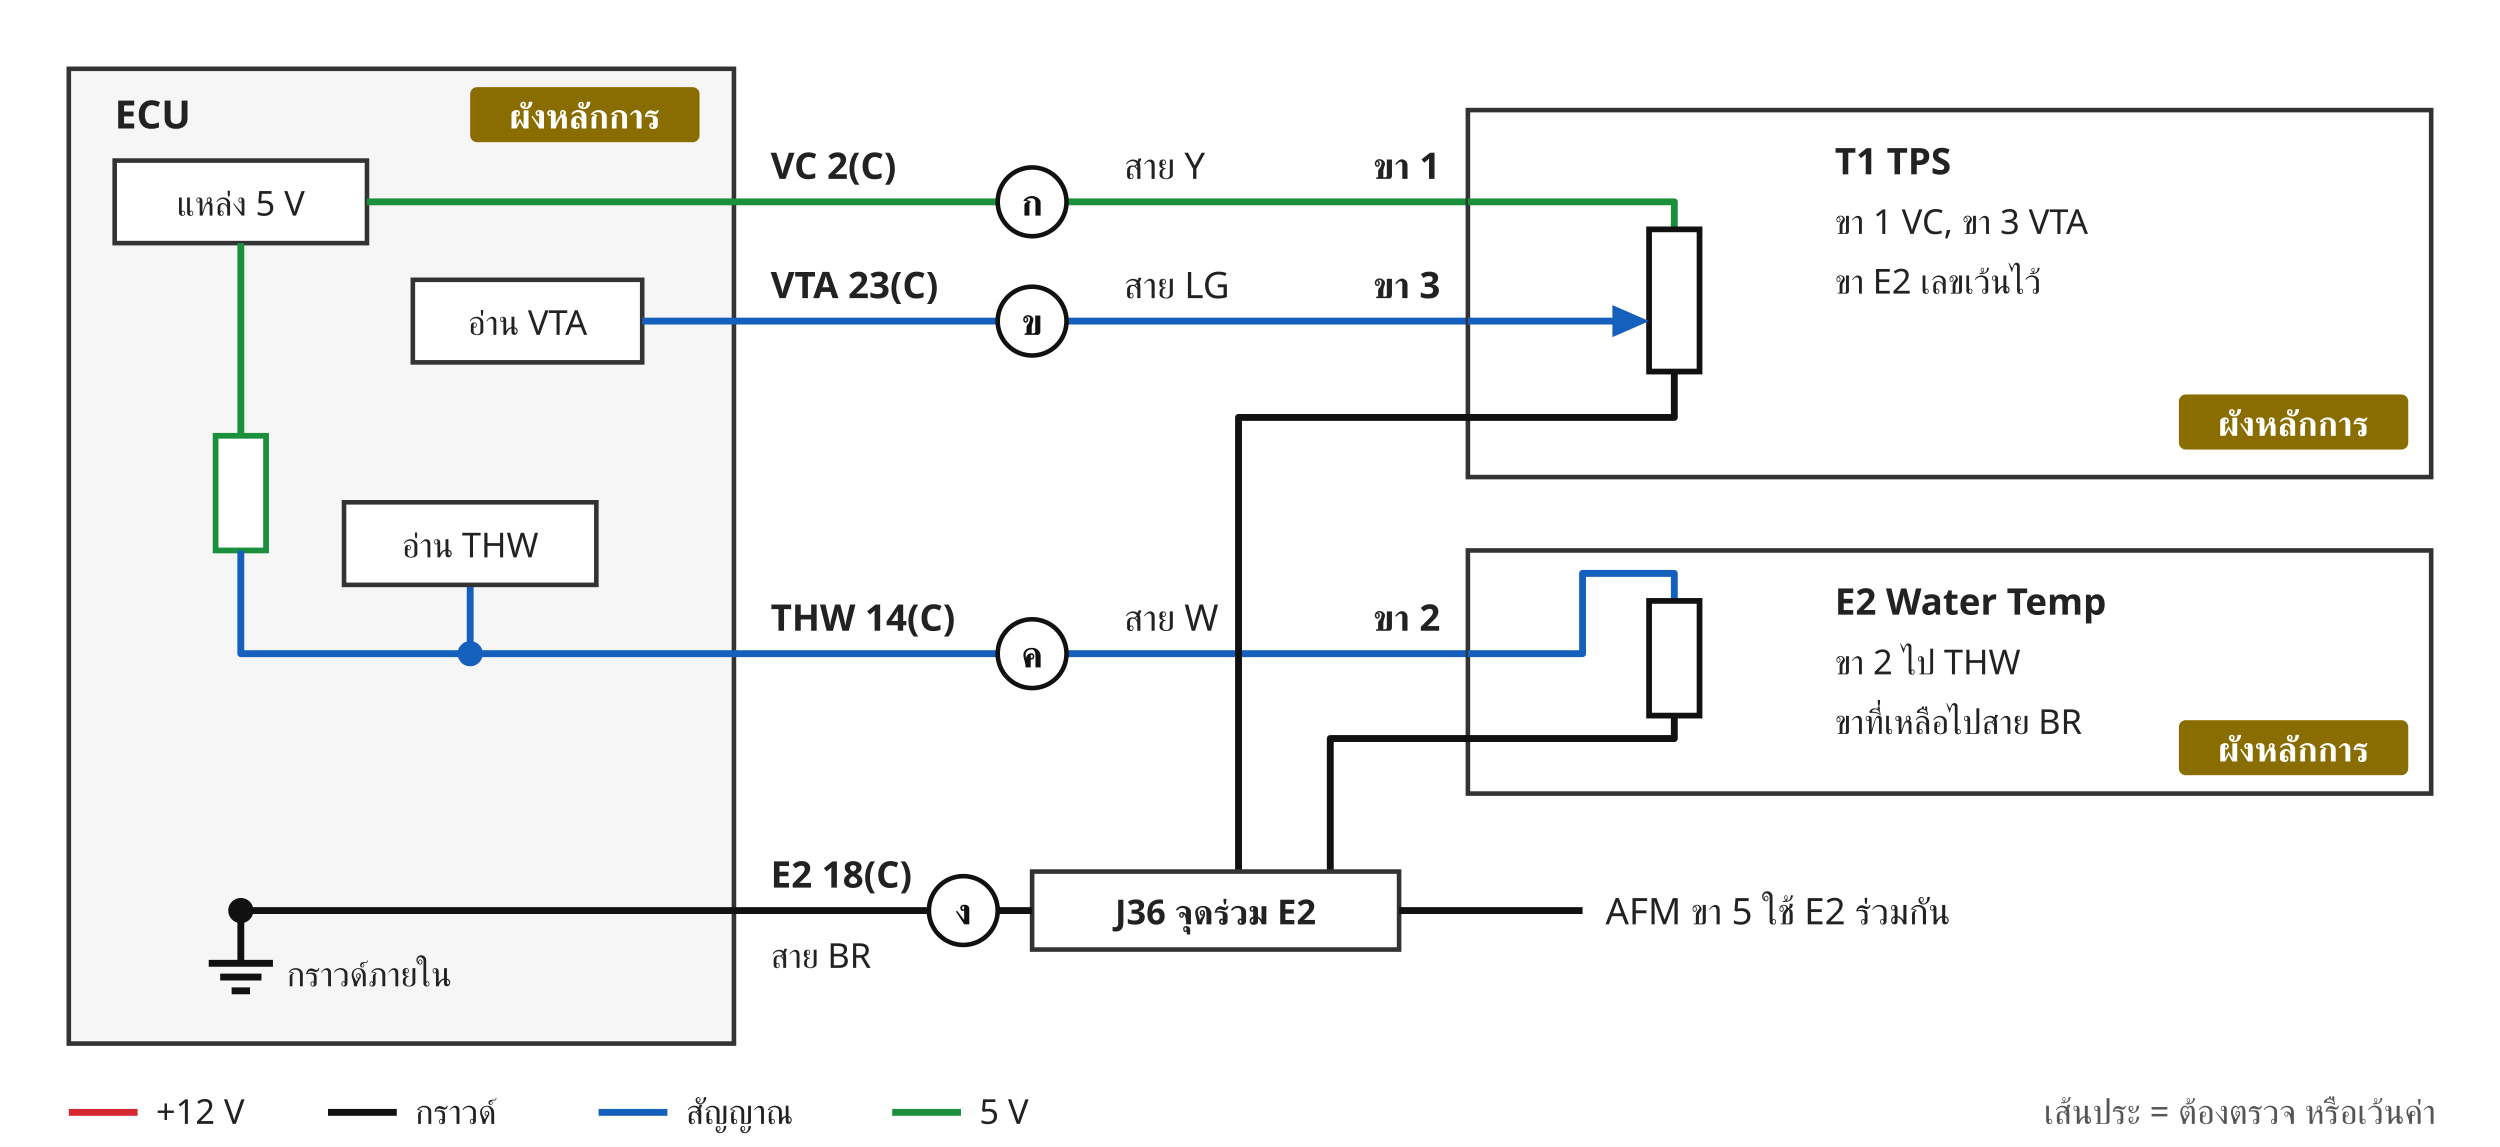
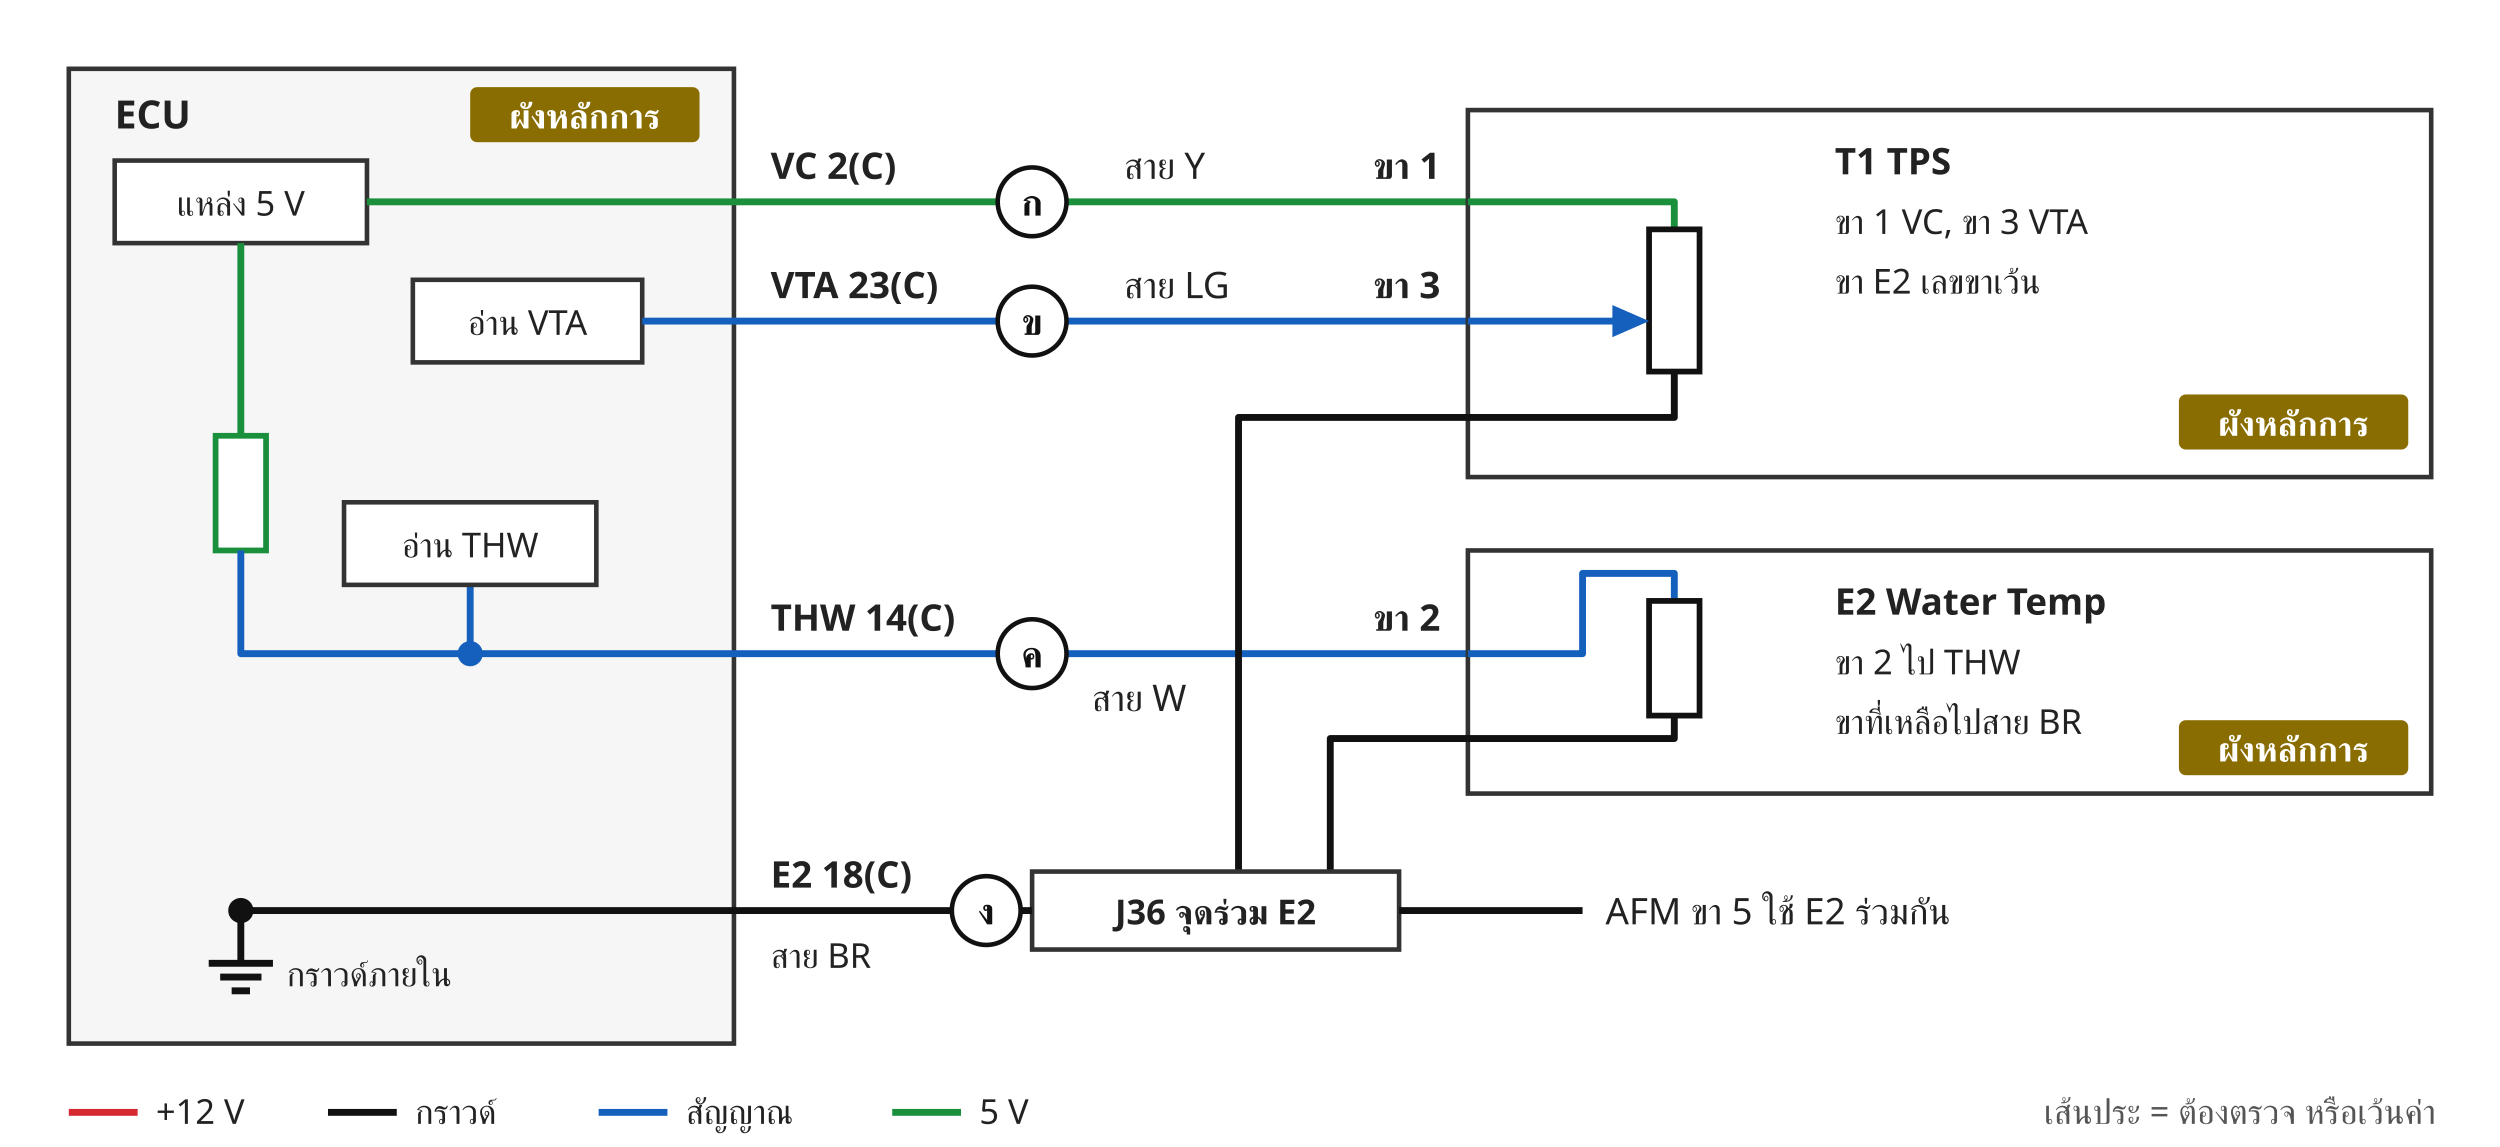
<svg xmlns="http://www.w3.org/2000/svg" viewBox="0 0 1090 500" width="1090" height="500" font-family="Tahoma, &quot;Leelawadee UI&quot;, sans-serif">
  <rect width="1090" height="500" fill="#ffffff" />
  <rect class="box" x="30" y="30" width="290" height="425" fill="#f6f6f6" stroke="#333333" stroke-width="2" />
  <text x="50" y="56" font-size="17" text-anchor="start" fill="#222222" font-weight="bold">ECU</text>
  <g class="tag">
    <rect x="205" y="38" width="100" height="24" rx="3" fill="#8a6d00" />
    <text x="255" y="56" font-size="15" font-weight="bold" fill="#ffffff" text-anchor="middle">ผังหลักการ</text>
  </g>
  <rect class="box" x="50" y="70" width="110" height="36" fill="#ffffff" stroke="#333333" stroke-width="2" />
  <text x="105" y="94" font-size="15" text-anchor="middle" fill="#222222">แหล่ง 5 V</text>
  <polyline class="wire" points="160,88 640,88" fill="none" stroke="#1a8f3c" stroke-width="3" stroke-linejoin="round" />
  <text x="336" y="78" font-size="16" text-anchor="start" fill="#222222" font-weight="bold">VC 2(C)</text>
  <text x="490" y="78" font-size="16" text-anchor="start" fill="#222222">สาย Y</text>
  <text x="628" y="78" font-size="16" text-anchor="end" fill="#222222" font-weight="bold">ขา 1</text>
  <rect class="box" x="180" y="122" width="100" height="36" fill="#ffffff" stroke="#333333" stroke-width="2" />
  <text x="230" y="146" font-size="15" text-anchor="middle" fill="#222222">อ่าน VTA</text>
  <polyline class="wire" points="280,140 640,140" fill="none" stroke="#1560bd" stroke-width="3" stroke-linejoin="round" />
  <text x="336" y="130" font-size="16" text-anchor="start" fill="#222222" font-weight="bold">VTA 23(C)</text>
  <text x="490" y="130" font-size="16" text-anchor="start" fill="#222222">สาย LG</text>
  <text x="628" y="130" font-size="16" text-anchor="end" fill="#222222" font-weight="bold">ขา 3</text>
  <polyline class="wire" points="105,106 105,190" fill="none" stroke="#1a8f3c" stroke-width="3" stroke-linejoin="round" />
  <rect class="sym" x="94" y="190" width="22" height="50" fill="#ffffff" stroke="#1a8f3c" stroke-width="2.5" />
  <polyline class="wire" points="105,240 105,285 320,285" fill="none" stroke="#1560bd" stroke-width="3" stroke-linejoin="round" />
  <circle class="dot" cx="205" cy="285" r="5.5" fill="#1560bd" />
  <polyline class="wire" points="205,285 205,255" fill="none" stroke="#1560bd" stroke-width="3" stroke-linejoin="round" />
  <rect class="box" x="150" y="219" width="110" height="36" fill="#ffffff" stroke="#333333" stroke-width="2" />
  <text x="205" y="243" font-size="15" text-anchor="middle" fill="#222222">อ่าน THW</text>
  <polyline class="wire" points="320,285 640,285" fill="none" stroke="#1560bd" stroke-width="3" stroke-linejoin="round" />
  <text x="336" y="275" font-size="16" text-anchor="start" fill="#222222" font-weight="bold">THW 14(C)</text>
-   <text x="490" y="275" font-size="16" text-anchor="start" fill="#222222">สาย W</text>
+   <text x="476" y="310" font-size="16" text-anchor="start" fill="#222222">สาย W</text>
  <text x="628" y="275" font-size="16" text-anchor="end" fill="#222222" font-weight="bold">ขา 2</text>
  <rect class="box" x="640" y="48" width="420" height="160" fill="#ffffff" stroke="#333333" stroke-width="2" />
  <text x="800" y="76" font-size="16" text-anchor="start" fill="#222222" font-weight="bold">T1 TPS</text>
  <text x="800" y="102" font-size="15" text-anchor="start" fill="#222222">ขา 1 VC, ขา 3 VTA</text>
-   <text x="800" y="128" font-size="15" text-anchor="start" fill="#222222">ขา E2 เลขเว้นไว้</text>
+   <text x="800" y="128" font-size="15" text-anchor="start" fill="#222222">ขา E2 เลขขาเว้น</text>
  <polyline class="wire" points="640,88 730,88 730,100" fill="none" stroke="#1a8f3c" stroke-width="3" stroke-linejoin="round" />
  <rect class="sym" x="719" y="100" width="22" height="62" fill="#ffffff" stroke="#111111" stroke-width="2.5" />
  <polyline class="wire" points="730,162 730,182 640,182" fill="none" stroke="#111111" stroke-width="3" stroke-linejoin="round" />
  <polyline class="wire" points="640,140 704,140" fill="none" stroke="#1560bd" stroke-width="3" stroke-linejoin="round" />
  <polygon class="sym" points="703,133 703,147 719,140" fill="#1560bd" />
  <g class="tag">
    <rect x="950" y="172" width="100" height="24" rx="3" fill="#8a6d00" />
    <text x="1000" y="190" font-size="15" font-weight="bold" fill="#ffffff" text-anchor="middle">ผังหลักการ</text>
  </g>
  <rect class="box" x="640" y="240" width="420" height="106" fill="#ffffff" stroke="#333333" stroke-width="2" />
  <text x="800" y="268" font-size="16" text-anchor="start" fill="#222222" font-weight="bold">E2 Water Temp</text>
  <text x="800" y="294" font-size="15" text-anchor="start" fill="#222222">ขา 2 ไป THW</text>
  <text x="800" y="320" font-size="15" text-anchor="start" fill="#222222">ขาที่เหลือไปสาย BR</text>
  <polyline class="wire" points="640,285 690,285 690,250 730,250 730,262" fill="none" stroke="#1560bd" stroke-width="3" stroke-linejoin="round" />
  <rect class="sym" x="719" y="262" width="22" height="50" fill="#ffffff" stroke="#111111" stroke-width="2.5" />
  <g class="tag">
    <rect x="950" y="314" width="100" height="24" rx="3" fill="#8a6d00" />
    <text x="1000" y="332" font-size="15" font-weight="bold" fill="#ffffff" text-anchor="middle">ผังหลักการ</text>
  </g>
  <polyline class="wire" points="730,312 730,322 640,322" fill="none" stroke="#111111" stroke-width="3" stroke-linejoin="round" />
  <polyline class="wire" points="640,182 540,182 540,380" fill="none" stroke="#111111" stroke-width="3" stroke-linejoin="round" />
  <polyline class="wire" points="640,322 580,322 580,380" fill="none" stroke="#111111" stroke-width="3" stroke-linejoin="round" />
  <rect class="box" x="450" y="380" width="160" height="34" fill="#ffffff" stroke="#333333" stroke-width="2" />
  <text x="530" y="403" font-size="15" text-anchor="middle" fill="#222222" font-weight="bold">J36 จุดร่วม E2</text>
  <polyline class="wire" points="450,397 105,397" fill="none" stroke="#111111" stroke-width="3" stroke-linejoin="round" />
  <text x="336" y="387" font-size="16" text-anchor="start" fill="#222222" font-weight="bold">E2 18(C)</text>
  <text x="336" y="422" font-size="15" text-anchor="start" fill="#222222">สาย BR</text>
  <circle class="dot" cx="105" cy="397" r="5.5" fill="#111111" />
  <polyline class="wire" points="105,397 105,420" fill="none" stroke="#111111" stroke-width="3" stroke-linejoin="round" />
  <g class="sym" stroke="#111111" stroke-width="3">
    <line x1="91" y1="420" x2="119" y2="420" />
    <line x1="96" y1="426" x2="114" y2="426" />
    <line x1="101" y1="432" x2="109" y2="432" />
  </g>
  <text x="125" y="430" font-size="15" text-anchor="start" fill="#222222">กราวด์ภายใน</text>
  <polyline class="wire" points="610,397 690,397" fill="none" stroke="#111111" stroke-width="3" stroke-linejoin="round" />
  <text x="700" y="403" font-size="16" text-anchor="start" fill="#222222">AFM ขา 5 ใช้ E2 ร่วมกัน</text>
  <g class="mk">
    <circle cx="450" cy="88" r="15" fill="#ffffff" stroke="#111111" stroke-width="2" />
    <text x="450" y="94" font-size="16" font-weight="bold" text-anchor="middle" fill="#111111">ก</text>
  </g>
  <g class="mk">
    <circle cx="450" cy="140" r="15" fill="#ffffff" stroke="#111111" stroke-width="2" />
    <text x="450" y="146" font-size="16" font-weight="bold" text-anchor="middle" fill="#111111">ข</text>
  </g>
  <g class="mk">
    <circle cx="450" cy="285" r="15" fill="#ffffff" stroke="#111111" stroke-width="2" />
    <text x="450" y="291" font-size="16" font-weight="bold" text-anchor="middle" fill="#111111">ค</text>
  </g>
  <g class="mk">
-     <circle cx="420" cy="397" r="15" fill="#ffffff" stroke="#111111" stroke-width="2" />
-     <text x="420" y="403" font-size="16" font-weight="bold" text-anchor="middle" fill="#111111">ง</text>
+     <circle cx="430" cy="397" r="15" fill="#ffffff" stroke="#111111" stroke-width="2" />
+     <text x="430" y="403" font-size="16" font-weight="bold" text-anchor="middle" fill="#111111">ง</text>
  </g>
  <polyline class="wire" points="30,485 60,485" fill="none" stroke="#d52830" stroke-width="3" stroke-linejoin="round" />
  <text x="68" y="490" font-size="15" text-anchor="start" fill="#222222">+12 V</text>
  <polyline class="wire" points="143,485 173,485" fill="none" stroke="#111111" stroke-width="3" stroke-linejoin="round" />
  <text x="181" y="490" font-size="15" text-anchor="start" fill="#222222">กราวด์</text>
  <polyline class="wire" points="261,485 291,485" fill="none" stroke="#1560bd" stroke-width="3" stroke-linejoin="round" />
  <text x="299" y="490" font-size="15" text-anchor="start" fill="#222222">สัญญาณ</text>
  <polyline class="wire" points="389,485 419,485" fill="none" stroke="#1a8f3c" stroke-width="3" stroke-linejoin="round" />
  <text x="427" y="490" font-size="15" text-anchor="start" fill="#222222">5 V</text>
  <text x="1062" y="490" font-size="15" text-anchor="end" fill="#555555">เส้นประ = ต้องตรวจ หรือเว้นค่า</text>
</svg>
